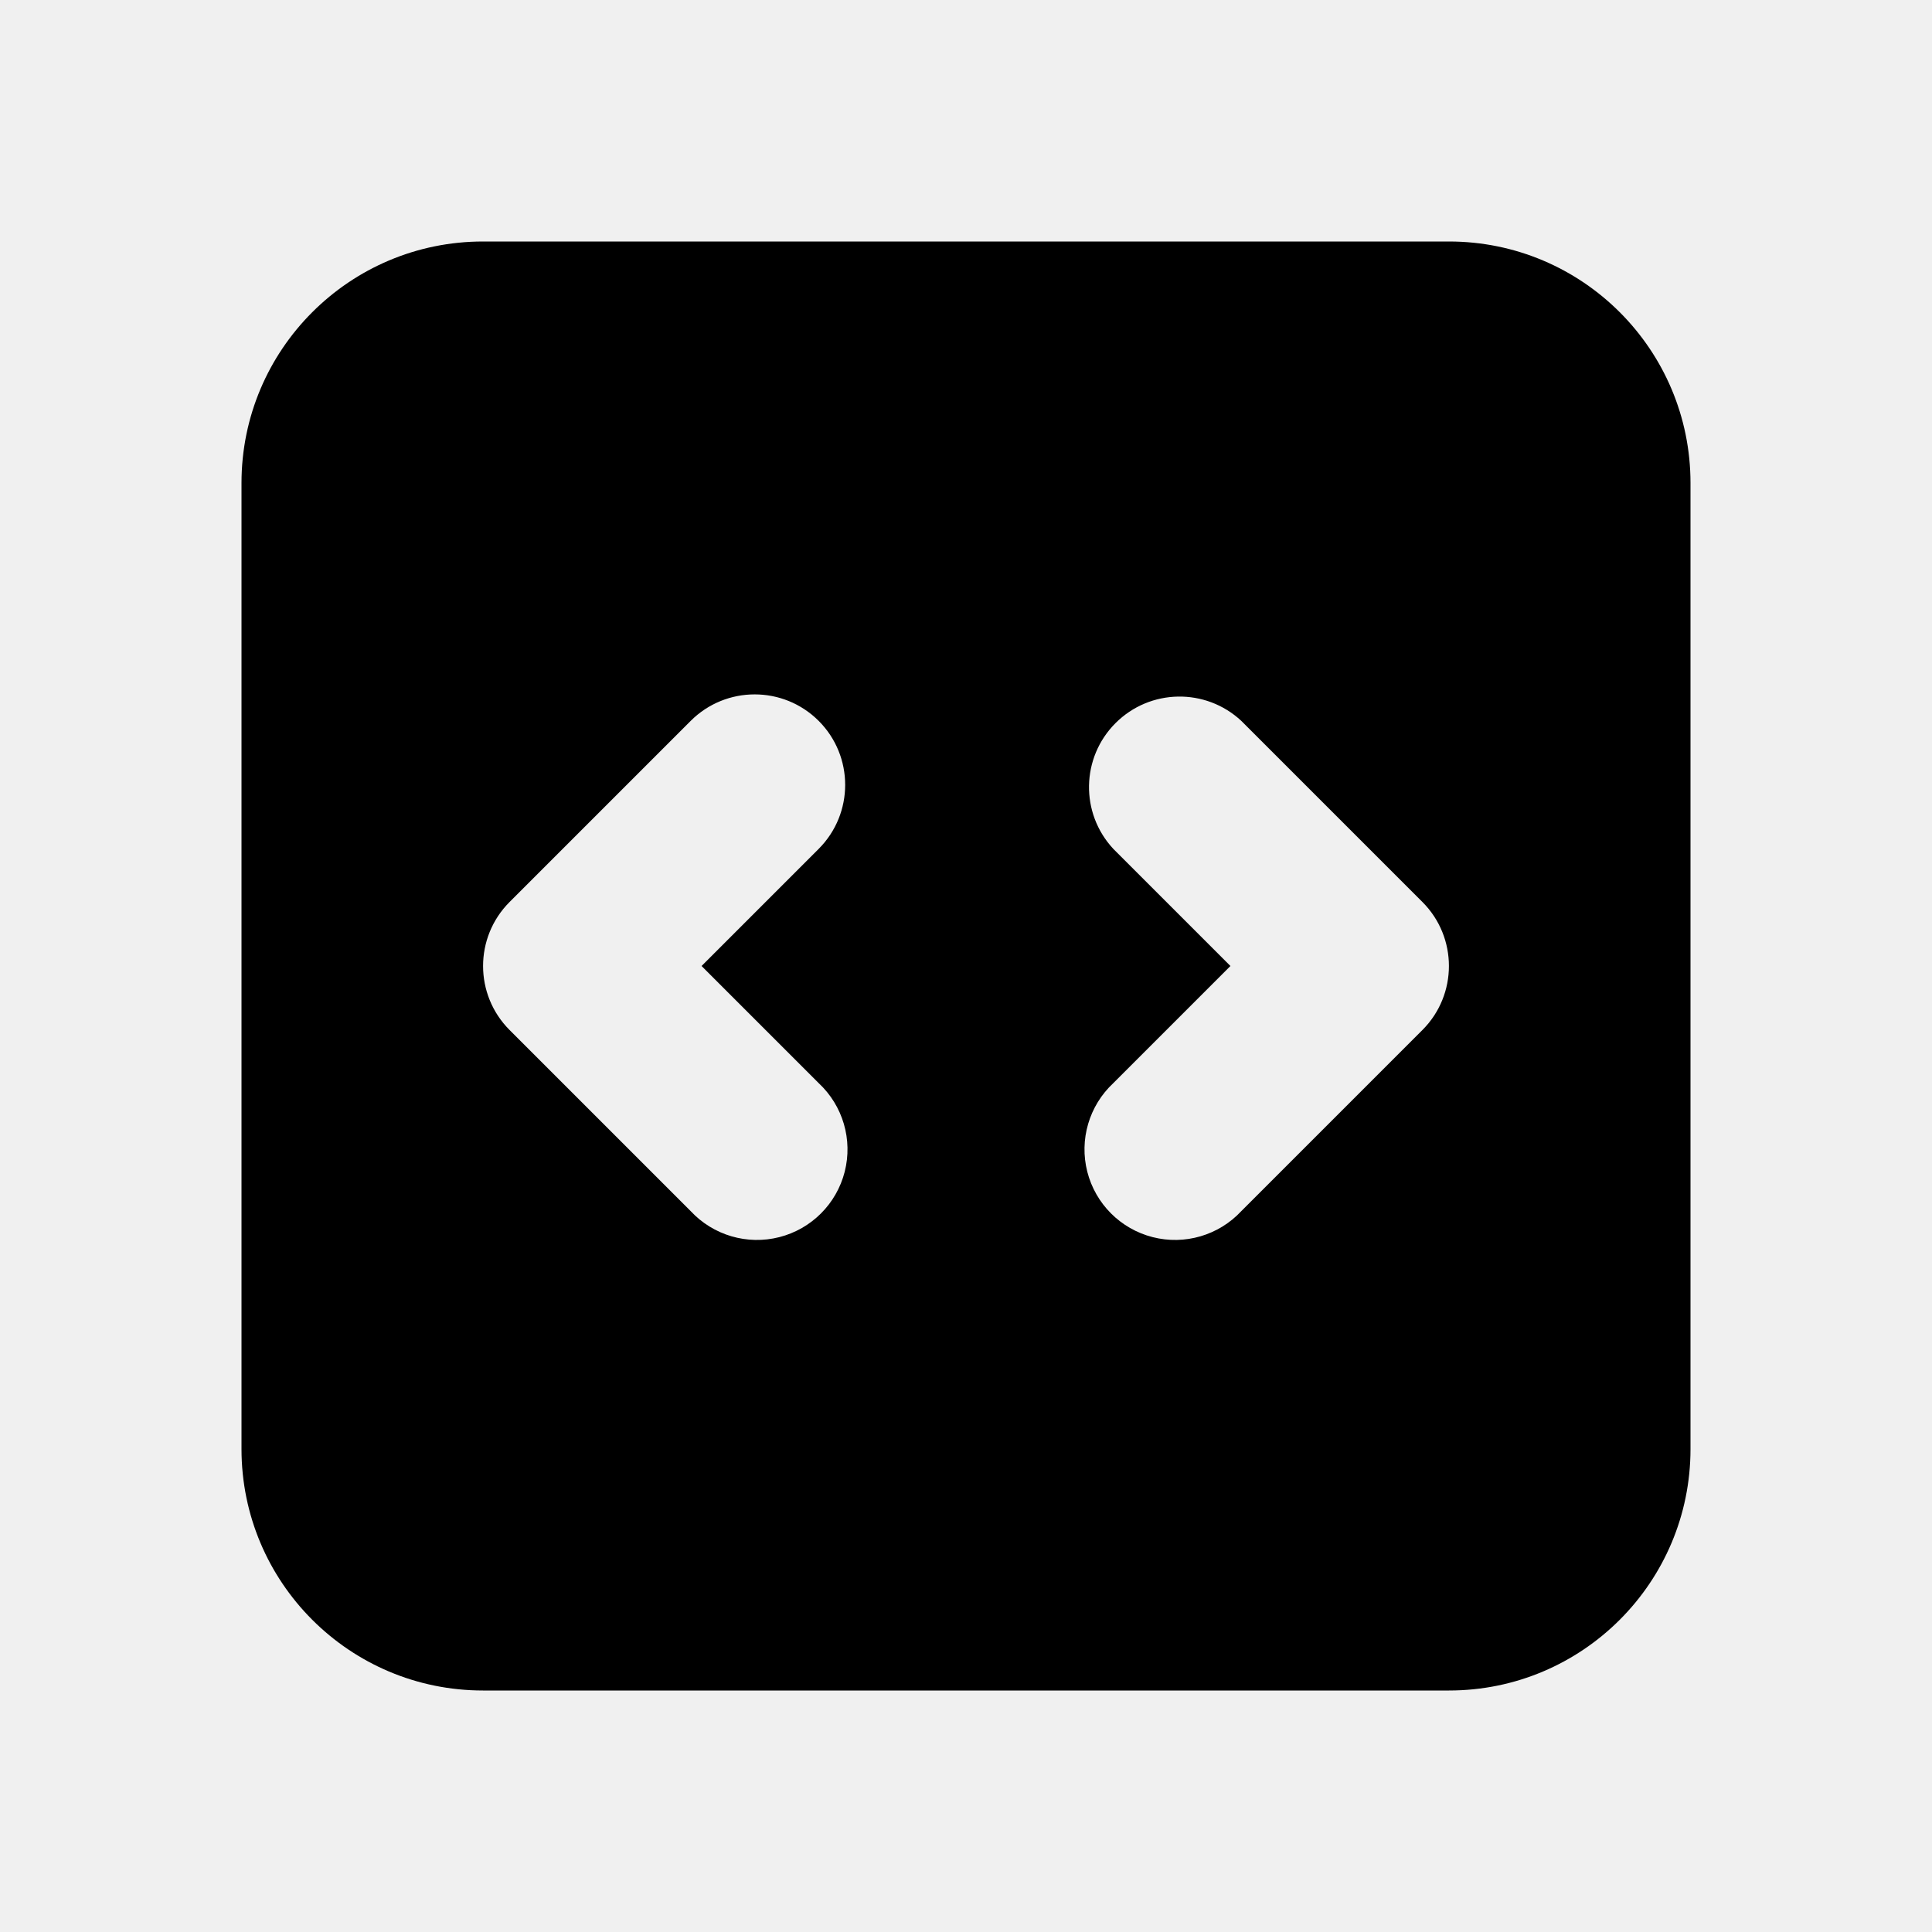
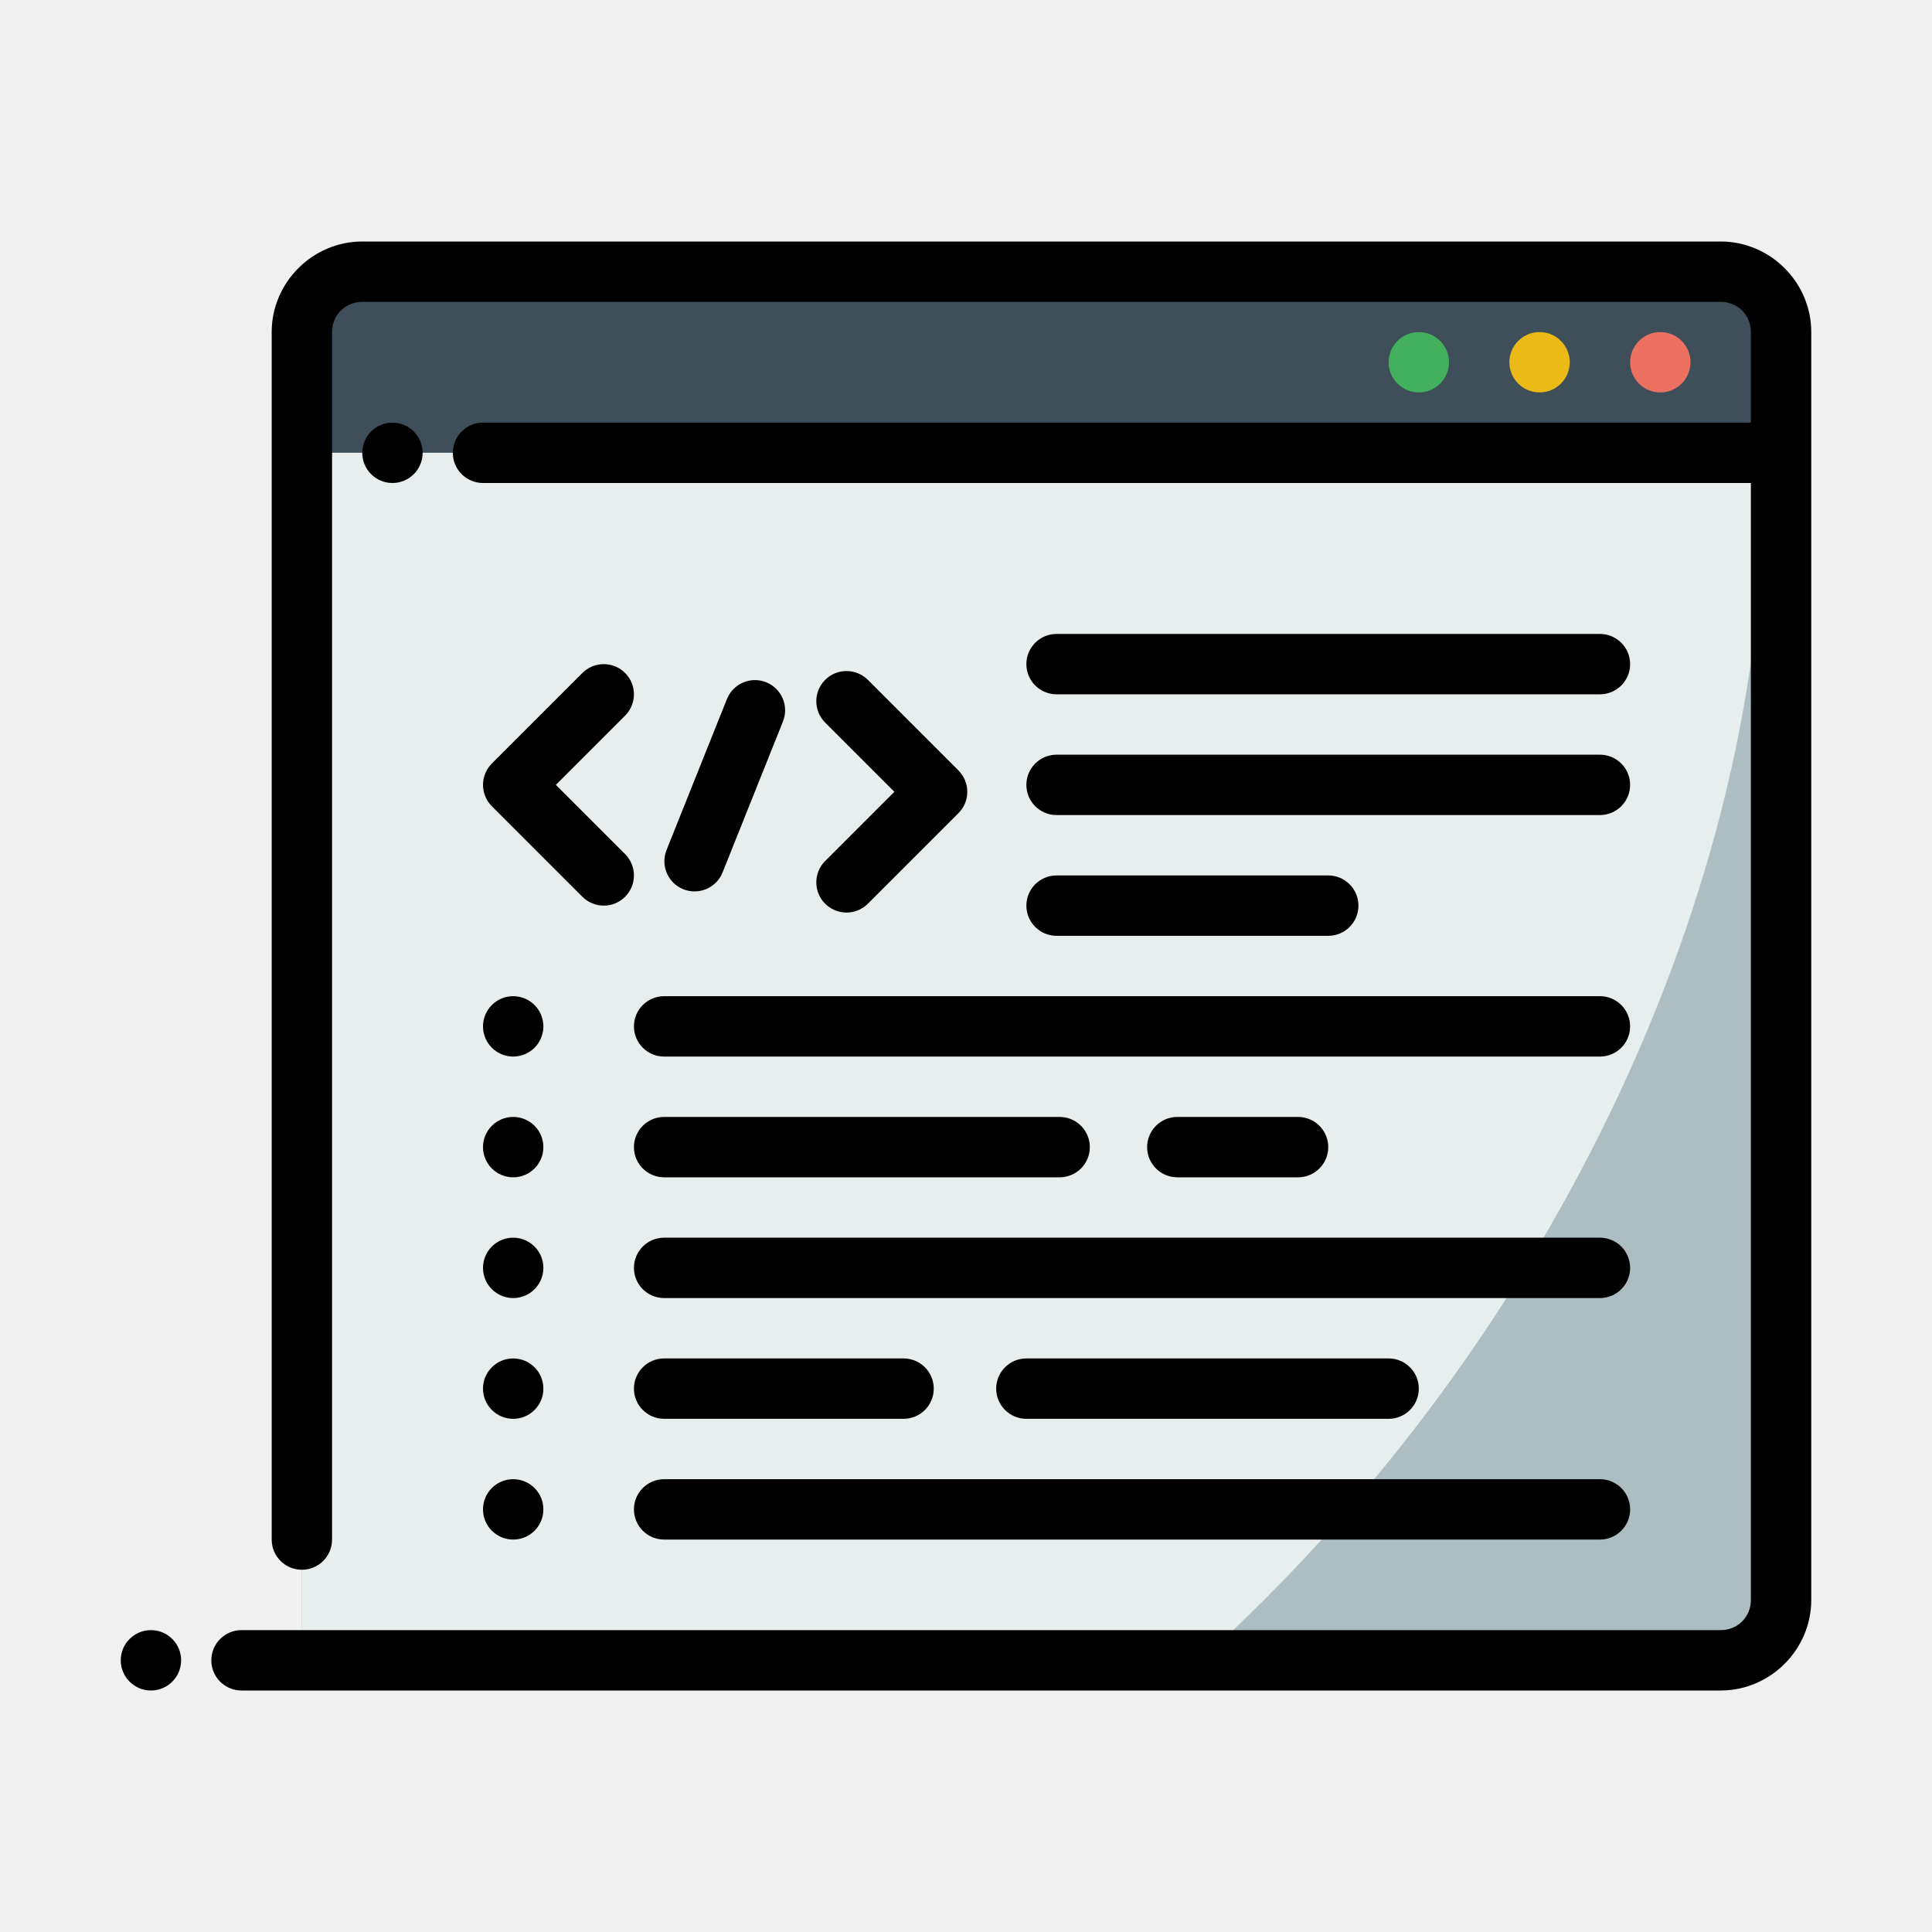
- <svg xmlns="http://www.w3.org/2000/svg" viewBox="0 0 16 16" fill="currentColor" width="16" height="16">
-   <style>
-         path { fill: #000; }
-         @media (prefers-color-scheme: dark) {
-             path { fill: #FFF; }
-         }
-     </style>
-   <path fill-rule="evenodd" d="M2 4a2 2 0 0 1 2-2h8a2 2 0 0 1 2 2v8a2 2 0 0 1-2 2H4a2 2 0 0 1-2-2V4Zm4.78 1.97a.75.75 0 0 1 0 1.06L5.81 8l.97.97a.75.75 0 1 1-1.06 1.06l-1.5-1.5a.75.75 0 0 1 0-1.06l1.5-1.5a.75.75 0 0 1 1.06 0Zm2.44 1.06a.75.75 0 0 1 1.06-1.06l1.5 1.5a.75.75 0 0 1 0 1.06l-1.5 1.5a.75.75 0 1 1-1.06-1.06l.97-.97-.97-.97Z" clip-rule="evenodd" />
+ <svg xmlns="http://www.w3.org/2000/svg" width="800px" height="800px" viewBox="0 0 64 64" id="svg5" version="1.1" xml:space="preserve">
+   <defs id="defs2" />
+   <g id="layer1" transform="translate(-192,-672)">
+     <path d="m 202,681 h 49 v 6 h -49 z" id="path61204" style="fill:#3e4f59;fill-opacity:1;fill-rule:evenodd;stroke-width:2;stroke-linecap:round;stroke-linejoin:round;stroke-miterlimit:4.1" />
+     <path d="m 202,687 h 49 v 40 h -49 z" id="path61206" style="fill:#acbec2;fill-opacity:1;fill-rule:evenodd;stroke-width:2;stroke-linecap:round;stroke-linejoin:round;stroke-miterlimit:4.1" />
+     <path d="m 202,687 v 40 h 29.77 a 28.484,41.393 35.599 0 0 18.625,-40 z" id="path61208" style="fill:#e8edee;fill-opacity:1;fill-rule:evenodd;stroke:none;stroke-width:2;stroke-linecap:round;stroke-linejoin:round;stroke-miterlimit:4.1" />
+     <path d="m 204,680 c -1.645,0 -3,1.355 -3,3 v 40 c 0,0.552 0.448,1 1,1 0.552,0 1,-0.448 1,-1 v -40 c 0,-0.564 0.436,-1 1,-1 h 45 c 0.564,0 1,0.436 1,1 v 3 h -42 c -0.552,0 -1,0.448 -1,1 0,0.552 0.448,1 1,1 h 42 v 37 c 0,0.564 -0.436,1 -1,1 h -49 c -0.552,0 -1,0.448 -1,1 0,0.552 0.448,1 1,1 h 49 c 1.645,0 3,-1.355 3,-3 0,-14 0,-28 0,-42 0,-1.645 -1.355,-3 -3,-3 z" id="path61210" style="color:#000000;fill:#000000;fill-rule:evenodd;stroke-linecap:round;stroke-linejoin:round;stroke-miterlimit:4.1" />
+     <path d="m 247,683 c -0.552,0 -1,0.448 -1,1 0,0.552 0.448,1 1,1 0.552,0 1,-0.448 1,-1 0,-0.552 -0.448,-1 -1,-1 z" id="path61212" style="color:#000000;fill:#ed7161;fill-opacity:1;fill-rule:evenodd;stroke-linecap:round;stroke-linejoin:round;stroke-miterlimit:4.1;-inkscape-stroke:none" />
+     <path d="m 243,683 c -0.552,0 -1,0.448 -1,1 0,0.552 0.448,1 1,1 0.552,0 1,-0.448 1,-1 0,-0.552 -0.448,-1 -1,-1 z" id="path61214" style="color:#000000;fill:#ecba16;fill-opacity:1;fill-rule:evenodd;stroke-linecap:round;stroke-linejoin:round;stroke-miterlimit:4.1;-inkscape-stroke:none" />
+     <path d="m 239,683 c -0.552,0 -1,0.448 -1,1 0,0.552 0.448,1 1,1 0.552,0 1,-0.448 1,-1 0,-0.552 -0.448,-1 -1,-1 z" id="path61216" style="color:#000000;fill:#42b05c;fill-opacity:1;fill-rule:evenodd;stroke-linecap:round;stroke-linejoin:round;stroke-miterlimit:4.1;-inkscape-stroke:none" />
+     <path d="m 197,726 a 1,1 0 0 0 -1,1 1,1 0 0 0 1,1 1,1 0 0 0 1,-1 1,1 0 0 0 -1,-1 z" id="path61218" style="color:#000000;fill:#000000;fill-rule:evenodd;stroke-linecap:round;stroke-linejoin:round;stroke-miterlimit:4.1;-inkscape-stroke:none" />
+     <path d="m 205,686 c -0.552,0 -1,0.448 -1,1 0,0.552 0.448,1 1,1 0.552,0 1,-0.448 1,-1 0,-0.552 -0.448,-1 -1,-1 z" id="path61220" style="color:#000000;fill:#000000;fill-rule:evenodd;stroke-linecap:round;stroke-linejoin:round;stroke-miterlimit:4.1;-inkscape-stroke:none" />
+     <path d="m 212,694 a 1,1 0 0 0 -0.707,0.293 l -3,3 a 1,1 0 0 0 0,1.414 l 3,3 a 1,1 0 0 0 1.414,0 1,1 0 0 0 0,-1.414 L 210.414,698 l 2.293,-2.293 a 1,1 0 0 0 0,-1.414 A 1,1 0 0 0 212,694 Z" id="path18303" style="color:#000000;fill:#000000;fill-rule:evenodd;stroke-linecap:round;stroke-linejoin:round;stroke-miterlimit:4.1" />
+     <path d="m 220.043,694.229 a 1,1 0 0 0 -0.709,0.293 1,1 0 0 0 0,1.414 l 2.293,2.293 -2.293,2.293 a 1,1 0 0 0 0,1.414 1,1 0 0 0 1.416,0 l 3,-3 a 1,1 0 0 0 0,-1.414 l -3,-3 a 1,1 0 0 0 -0.707,-0.293 z" id="path19465" style="color:#000000;fill:#000000;fill-rule:evenodd;stroke-linecap:round;stroke-linejoin:round;stroke-miterlimit:4.1" />
+     <path d="m 217.379,694.6 a 1,1 0 0 0 -1.299,0.559 l -2,5 a 1,1 0 0 0 0.557,1.299 1,1 0 0 0 1.299,-0.557 l 2,-5 a 1,1 0 0 0 -0.557,-1.301 z" id="path19467" style="color:#000000;fill:#000000;fill-rule:evenodd;stroke-linecap:round;stroke-linejoin:round;stroke-miterlimit:4.1" />
+     <g id="path19469">
+       <path d="m 227,697 a 1,1 0 0 0 -1,1 1,1 0 0 0 1,1 h 18 a 1,1 0 0 0 1,-1 1,1 0 0 0 -1,-1 z" id="path24534" style="color:#000000;fill:#000000;fill-rule:evenodd;stroke-linecap:round;stroke-linejoin:round;stroke-miterlimit:4.1" />
+     </g>
+     <g id="path19471">
+       <path d="m 214,705 a 1,1 0 0 0 -1,1 1,1 0 0 0 1,1 h 31 a 1,1 0 0 0 1,-1 1,1 0 0 0 -1,-1 z" id="path24540" style="color:#000000;fill:#000000;fill-rule:evenodd;stroke-linecap:round;stroke-linejoin:round;stroke-miterlimit:4.1" />
+     </g>
+     <g id="path19473">
+       <path d="m 214,709 a 1,1 0 0 0 -1,1 1,1 0 0 0 1,1 h 13.102 a 1,1 0 0 0 1,-1 1,1 0 0 0 -1,-1 z m 17,0 a 1,1 0 0 0 -1,1 1,1 0 0 0 1,1 h 4 a 1,1 0 0 0 1,-1 1,1 0 0 0 -1,-1 z" id="path24546" style="color:#000000;fill:#000000;fill-rule:evenodd;stroke-linecap:round;stroke-linejoin:round;stroke-miterlimit:4.1" />
+     </g>
+     <g id="path19475">
+       <path d="m 214,713 a 1,1 0 0 0 -1,1 1,1 0 0 0 1,1 h 31 a 1,1 0 0 0 1,-1 1,1 0 0 0 -1,-1 z" id="path24552" style="color:#000000;fill:#000000;fill-rule:evenodd;stroke-linecap:round;stroke-linejoin:round;stroke-miterlimit:4.1" />
+     </g>
+     <g id="path19477">
+       <path d="m 214,717 a 1,1 0 0 0 -1,1 1,1 0 0 0 1,1 h 7.932 a 1,1 0 0 0 1,-1 1,1 0 0 0 -1,-1 z m 12,0 a 1,1 0 0 0 -1,1 1,1 0 0 0 1,1 h 12 a 1,1 0 0 0 1,-1 1,1 0 0 0 -1,-1 z" id="path24558" style="color:#000000;fill:#000000;fill-rule:evenodd;stroke-linecap:round;stroke-linejoin:round;stroke-miterlimit:4.1" />
+     </g>
+     <g id="path19479">
+       <path d="m 214,721 a 1,1 0 0 0 -1,1 1,1 0 0 0 1,1 h 31 a 1,1 0 0 0 1,-1 1,1 0 0 0 -1,-1 z" id="path24564" style="color:#000000;fill:#000000;fill-rule:evenodd;stroke-linecap:round;stroke-linejoin:round;stroke-miterlimit:4.1" />
+     </g>
+     <g id="path19481">
+       <path d="m 227,701 a 1,1 0 0 0 -1,1 1,1 0 0 0 1,1 h 9 a 1,1 0 0 0 1,-1 1,1 0 0 0 -1,-1 z" id="path24570" style="color:#000000;fill:#000000;fill-rule:evenodd;stroke-linecap:round;stroke-linejoin:round;stroke-miterlimit:4.1" />
+     </g>
+     <g id="path19483">
+       <path d="m 227,693 a 1,1 0 0 0 -1,1 1,1 0 0 0 1,1 h 18 a 1,1 0 0 0 1,-1 1,1 0 0 0 -1,-1 z" id="path24576" style="color:#000000;fill:#000000;fill-rule:evenodd;stroke-linecap:round;stroke-linejoin:round;stroke-miterlimit:4.1" />
+     </g>
+     <path d="m 209,705 c -0.552,0 -1,0.448 -1,1 0,0.552 0.448,1 1,1 0.552,0 1,-0.448 1,-1 0,-0.552 -0.448,-1 -1,-1 z" id="path19485" style="color:#000000;fill:#000000;fill-rule:evenodd;stroke-linecap:round;stroke-linejoin:round;stroke-miterlimit:4.1" />
+     <path d="m 209,709 c -0.552,0 -1,0.448 -1,1 0,0.552 0.448,1 1,1 0.552,0 1,-0.448 1,-1 0,-0.552 -0.448,-1 -1,-1 z" id="path20213" style="color:#000000;fill:#000000;fill-rule:evenodd;stroke-linecap:round;stroke-linejoin:round;stroke-miterlimit:4.1" />
+     <path d="m 209,713 c -0.552,0 -1,0.448 -1,1 0,0.552 0.448,1 1,1 0.552,0 1,-0.448 1,-1 0,-0.552 -0.448,-1 -1,-1 z" id="path20215" style="color:#000000;fill:#000000;fill-rule:evenodd;stroke-linecap:round;stroke-linejoin:round;stroke-miterlimit:4.1" />
+     <path d="m 209,717 c -0.552,0 -1,0.448 -1,1 0,0.552 0.448,1 1,1 0.552,0 1,-0.448 1,-1 0,-0.552 -0.448,-1 -1,-1 z" id="path20217" style="color:#000000;fill:#000000;fill-rule:evenodd;stroke-linecap:round;stroke-linejoin:round;stroke-miterlimit:4.1" />
+     <path d="m 209,721 c -0.552,0 -1,0.448 -1,1 0,0.552 0.448,1 1,1 0.552,0 1,-0.448 1,-1 0,-0.552 -0.448,-1 -1,-1 z" id="path20219" style="color:#000000;fill:#000000;fill-rule:evenodd;stroke-linecap:round;stroke-linejoin:round;stroke-miterlimit:4.1" />
+   </g>
</svg>
